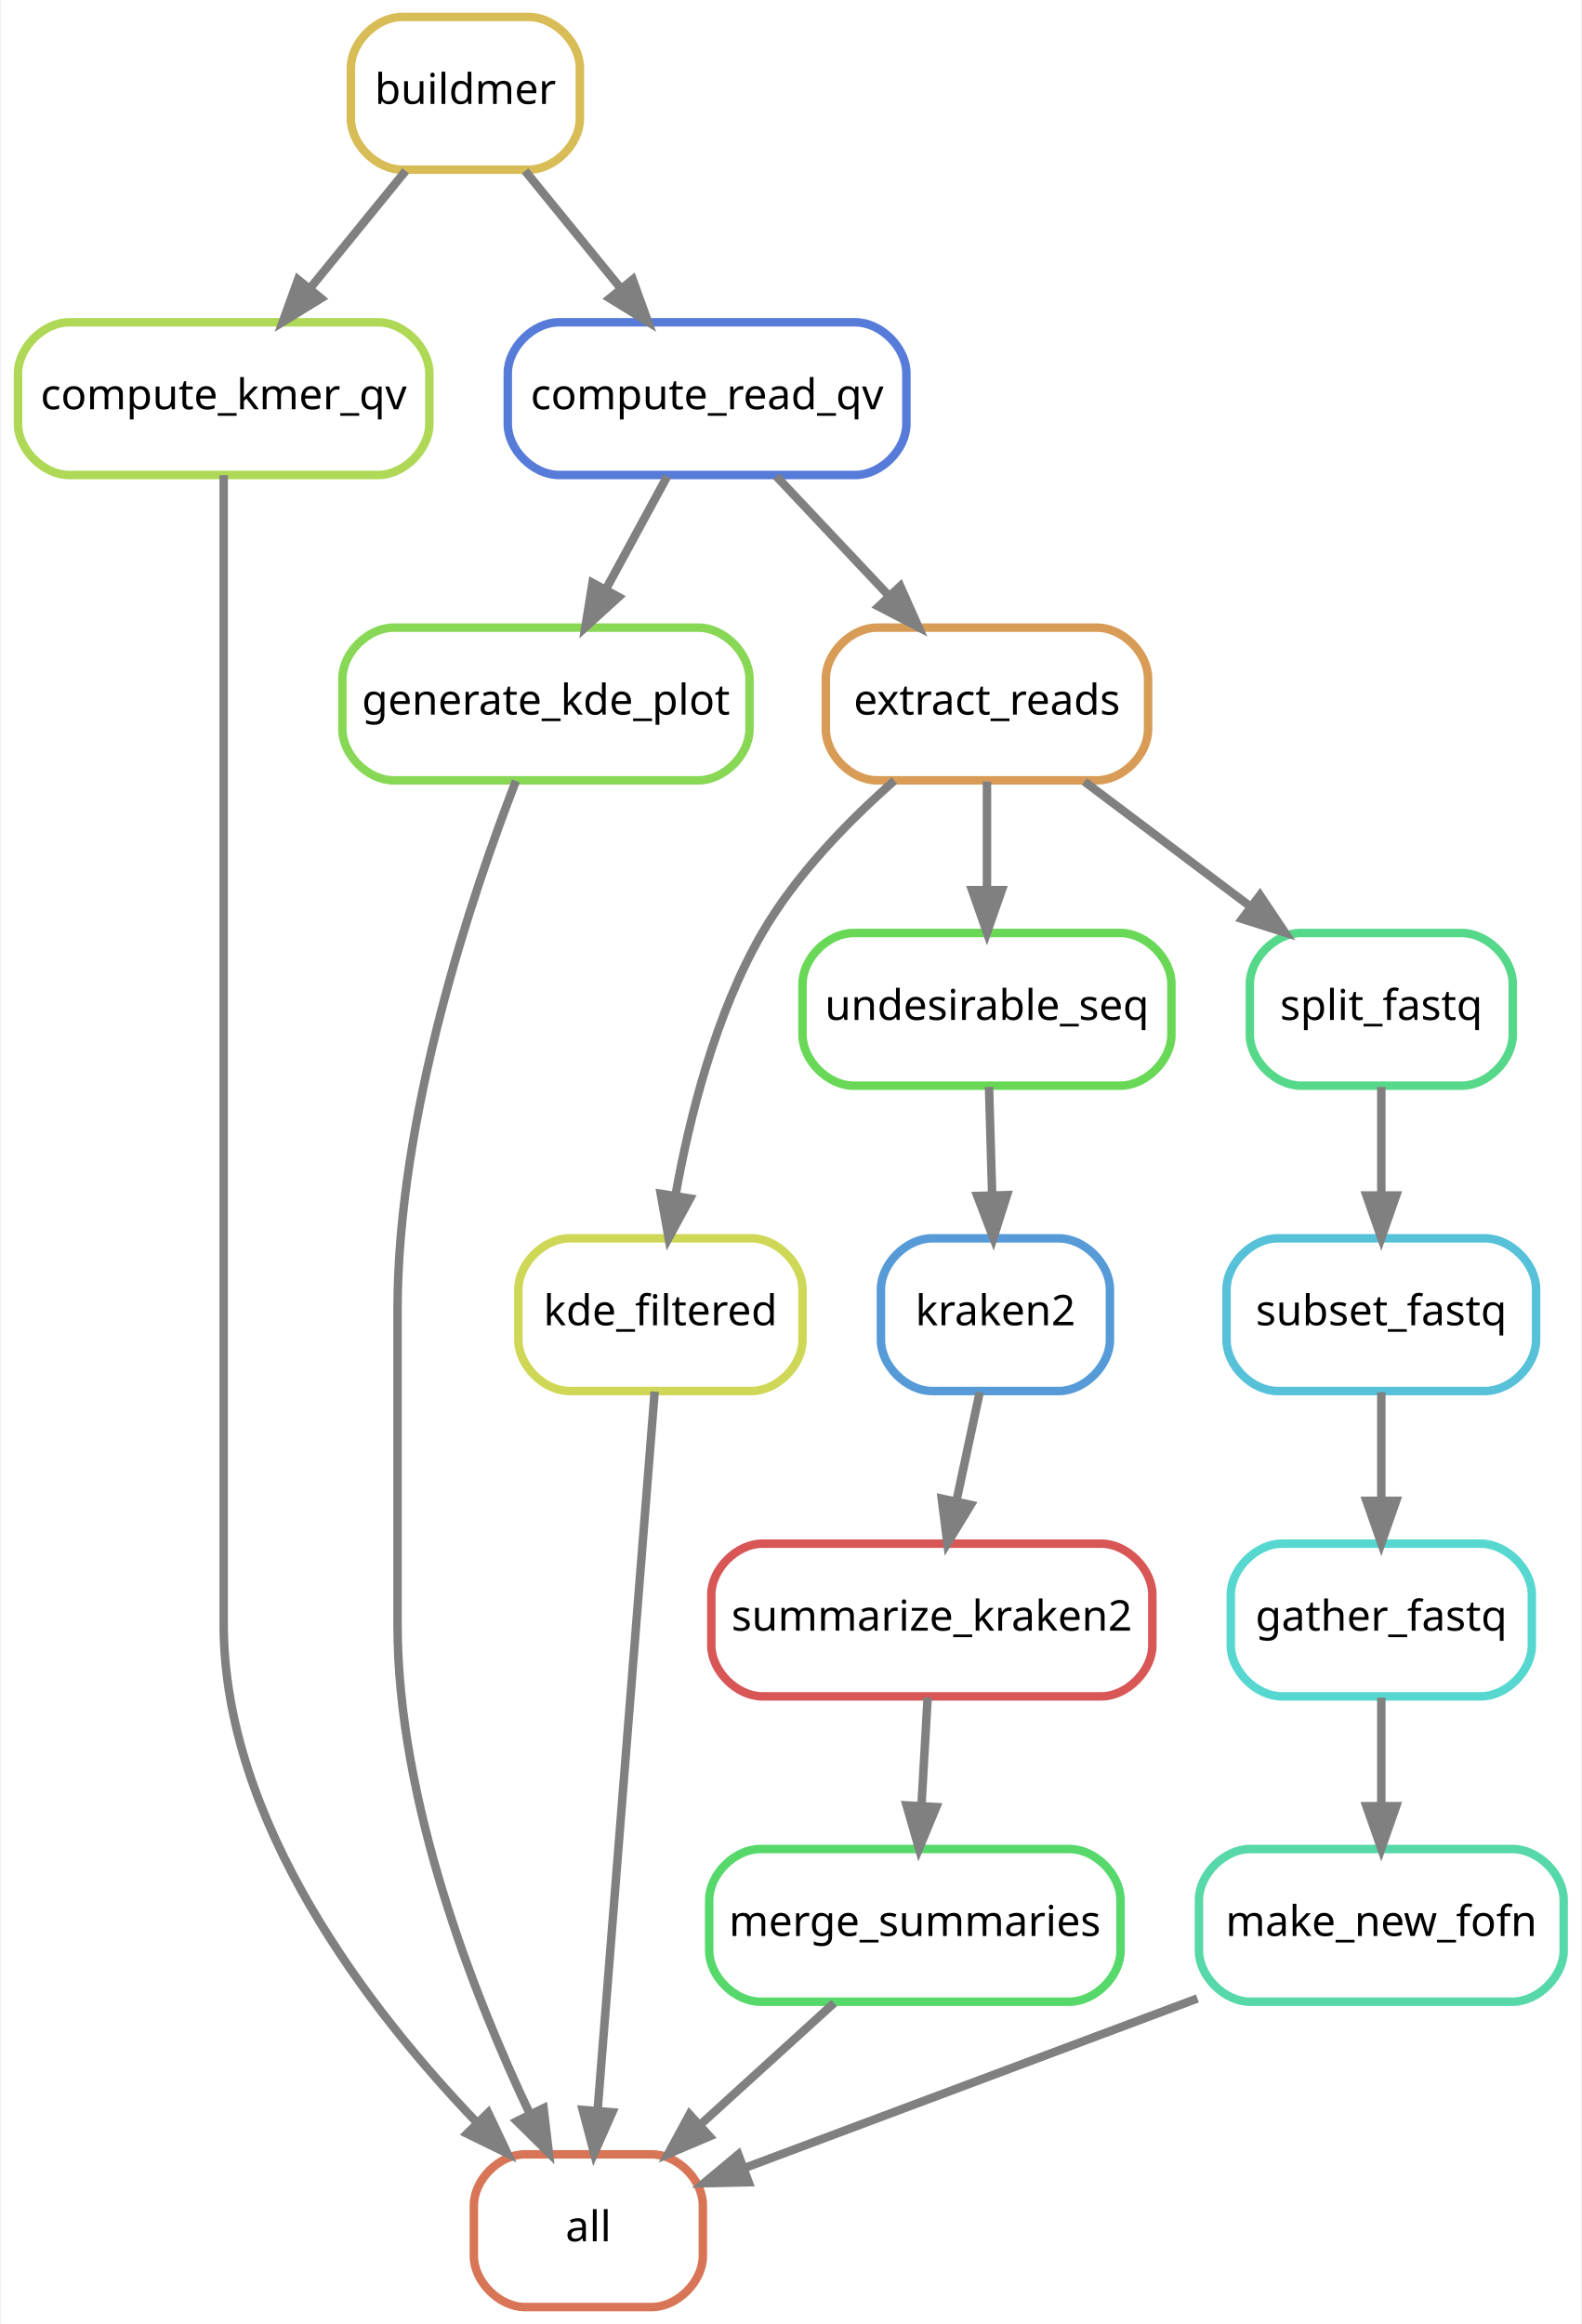
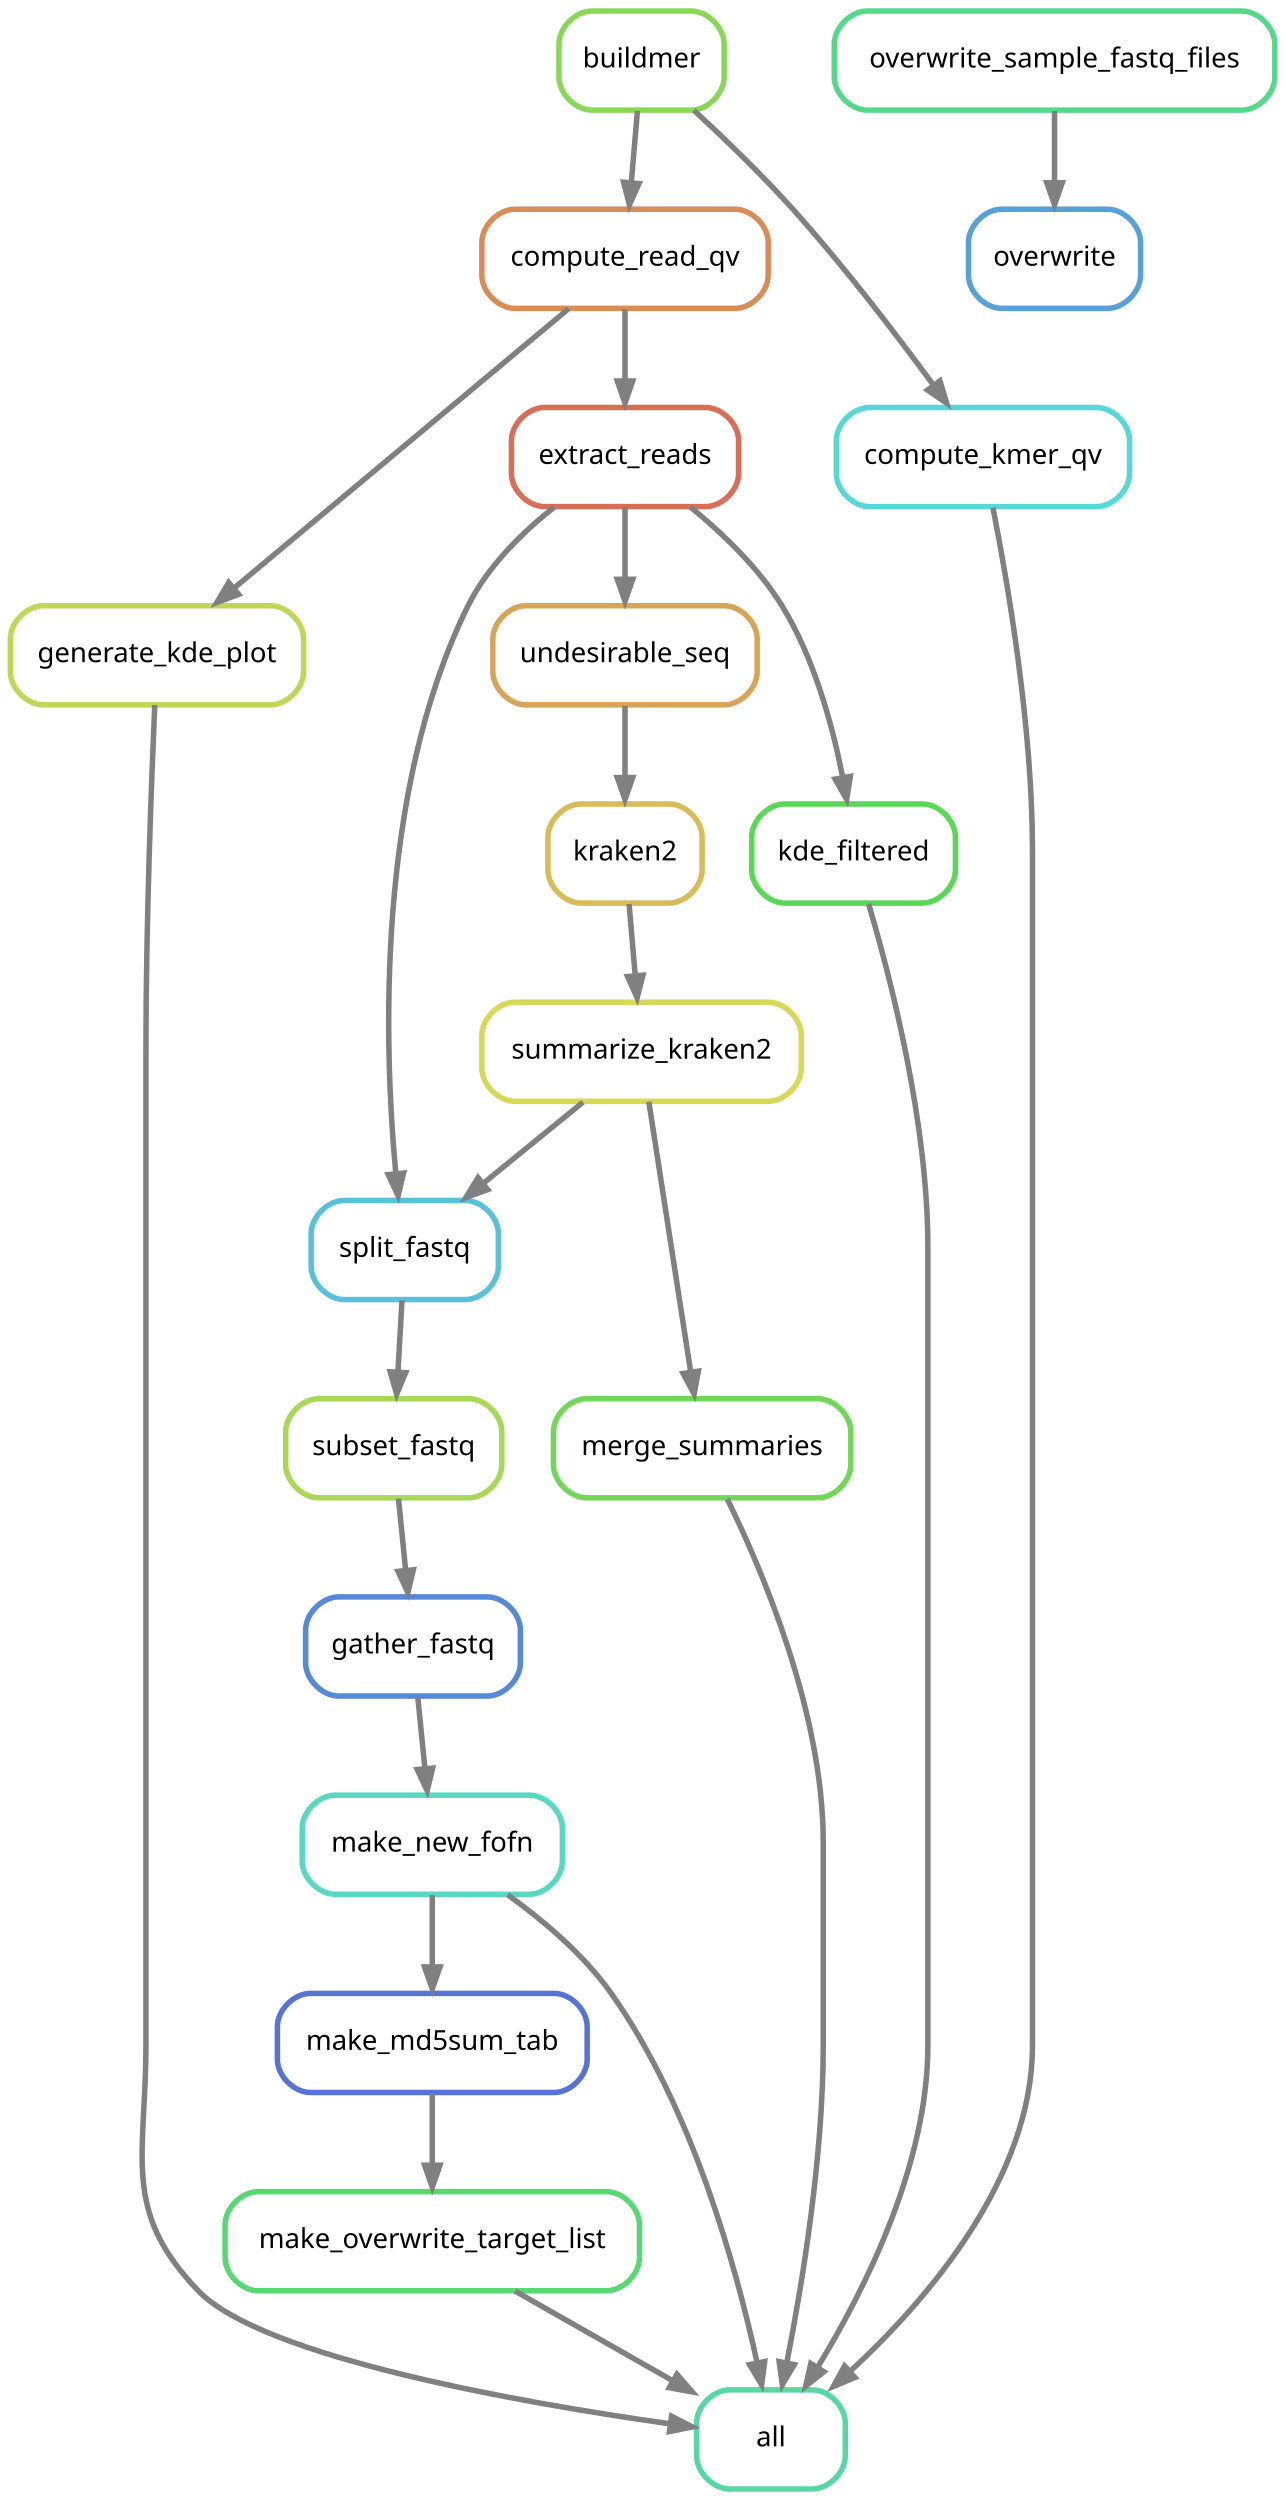
- <svg xmlns="http://www.w3.org/2000/svg" width="373pt" height="548pt" viewBox="0.00 0.00 372.50 548.00">
-   <g id="graph0" class="graph" transform="scale(1 1) rotate(0) translate(4 544)">
-     <polygon fill="white" stroke="transparent" points="-4,4 -4,-544 368.5,-544 368.5,4 -4,4" />
+ <svg xmlns="http://www.w3.org/2000/svg" width="467pt" height="908pt" viewBox="0.00 0.00 467.00 908.00">
+   <g id="graph0" class="graph" transform="scale(1 1) rotate(0) translate(4 904)">
+     <polygon fill="white" stroke="white" points="-4,5 -4,-904 464,-904 464,5 -4,5" />
    <g id="node1" class="node">
-       <path fill="none" stroke="#d87556" stroke-width="2" d="M149.5,-36C149.5,-36 119.5,-36 119.5,-36 113.5,-36 107.5,-30 107.5,-24 107.5,-24 107.5,-12 107.5,-12 107.5,-6 113.5,0 119.5,0 119.5,0 149.5,0 149.5,0 155.5,0 161.5,-6 161.5,-12 161.5,-12 161.5,-24 161.5,-24 161.5,-30 155.5,-36 149.5,-36" />
-       <text text-anchor="middle" x="134.5" y="-15.5" font-family="sans" font-size="10.00">all</text>
+       <path fill="none" stroke="#56d8a2" stroke-width="2" d="M291,-36C291,-36 261,-36 261,-36 255,-36 249,-30 249,-24 249,-24 249,-12 249,-12 249,-6 255,-0 261,-0 261,-0 291,-0 291,-0 297,-0 303,-6 303,-12 303,-12 303,-24 303,-24 303,-30 297,-36 291,-36" />
+       <text text-anchor="middle" x="276" y="-15.5" font-family="sans" font-size="10.00">all</text>
    </g>
    <g id="node2" class="node">
-       <path fill="none" stroke="#afd856" stroke-width="2" d="M85,-468C85,-468 12,-468 12,-468 6,-468 0,-462 0,-456 0,-456 0,-444 0,-444 0,-438 6,-432 12,-432 12,-432 85,-432 85,-432 91,-432 97,-438 97,-444 97,-444 97,-456 97,-456 97,-462 91,-468 85,-468" />
-       <text text-anchor="middle" x="48.5" y="-447.5" font-family="sans" font-size="10.00">compute_kmer_qv</text>
+       <path fill="none" stroke="#70d856" stroke-width="2" d="M293,-396C293,-396 209,-396 209,-396 203,-396 197,-390 197,-384 197,-384 197,-372 197,-372 197,-366 203,-360 209,-360 209,-360 293,-360 293,-360 299,-360 305,-366 305,-372 305,-372 305,-384 305,-384 305,-390 299,-396 293,-396" />
+       <text text-anchor="middle" x="251" y="-375.5" font-family="sans" font-size="10.00">merge_summaries</text>
+     </g>
+     <g id="edge6" class="edge">
+       <path fill="none" stroke="grey" stroke-width="2" d="M260.117,-359.606C273.005,-333.357 295,-281.715 295,-235 295,-235 295,-235 295,-161 295,-120.86 287.449,-74.897 281.868,-46.404" />
+       <polygon fill="grey" stroke="grey" points="285.255,-45.498 279.845,-36.388 278.394,-46.883 285.255,-45.498" />
+     </g>
+     <g id="node3" class="node">
+       <path fill="none" stroke="#d6d856" stroke-width="2" d="M275,-540C275,-540 183,-540 183,-540 177,-540 171,-534 171,-528 171,-528 171,-516 171,-516 171,-510 177,-504 183,-504 183,-504 275,-504 275,-504 281,-504 287,-510 287,-516 287,-516 287,-528 287,-528 287,-534 281,-540 275,-540" />
+       <text text-anchor="middle" x="229" y="-519.5" font-family="sans" font-size="10.00">summarize_kraken2</text>
+     </g>
+     <g id="edge7" class="edge">
+       <path fill="none" stroke="grey" stroke-width="2" d="M231.654,-503.871C235.403,-479.67 242.291,-435.211 246.756,-406.393" />
+       <polygon fill="grey" stroke="grey" points="250.264,-406.607 248.337,-396.189 243.347,-405.535 250.264,-406.607" />
+     </g>
+     <g id="node15" class="node">
+       <path fill="none" stroke="#56c1d8" stroke-width="2" d="M165,-468C165,-468 121,-468 121,-468 115,-468 109,-462 109,-456 109,-456 109,-444 109,-444 109,-438 115,-432 121,-432 121,-432 165,-432 165,-432 171,-432 177,-438 177,-444 177,-444 177,-456 177,-456 177,-462 171,-468 165,-468" />
+       <text text-anchor="middle" x="143" y="-447.5" font-family="sans" font-size="10.00">split_fastq</text>
+     </g>
+     <g id="edge19" class="edge">
+       <path fill="none" stroke="grey" stroke-width="2" d="M207.742,-503.697C196.911,-494.881 183.582,-484.032 171.84,-474.474" />
+       <polygon fill="grey" stroke="grey" points="173.979,-471.703 164.014,-468.104 169.56,-477.132 173.979,-471.703" />
+     </g>
+     <g id="node4" class="node">
+       <path fill="none" stroke="#d8bc56" stroke-width="2" d="M239,-612C239,-612 207,-612 207,-612 201,-612 195,-606 195,-600 195,-600 195,-588 195,-588 195,-582 201,-576 207,-576 207,-576 239,-576 239,-576 245,-576 251,-582 251,-588 251,-588 251,-600 251,-600 251,-606 245,-612 239,-612" />
+       <text text-anchor="middle" x="223" y="-591.5" font-family="sans" font-size="10.00">kraken2</text>
+     </g>
+     <g id="edge8" class="edge">
+       <path fill="none" stroke="grey" stroke-width="2" d="M224.483,-575.697C225.144,-567.983 225.939,-558.712 226.676,-550.112" />
+       <polygon fill="grey" stroke="grey" points="230.167,-550.367 227.534,-540.104 223.193,-549.769 230.167,-550.367" />
+     </g>
+     <g id="node5" class="node">
+       <path fill="none" stroke="#d8a456" stroke-width="2" d="M259,-684C259,-684 187,-684 187,-684 181,-684 175,-678 175,-672 175,-672 175,-660 175,-660 175,-654 181,-648 187,-648 187,-648 259,-648 259,-648 265,-648 271,-654 271,-660 271,-660 271,-672 271,-672 271,-678 265,-684 259,-684" />
+       <text text-anchor="middle" x="223" y="-663.5" font-family="sans" font-size="10.00">undesirable_seq</text>
+     </g>
+     <g id="edge9" class="edge">
+       <path fill="none" stroke="grey" stroke-width="2" d="M223,-647.697C223,-639.983 223,-630.712 223,-622.112" />
+       <polygon fill="grey" stroke="grey" points="226.5,-622.104 223,-612.104 219.5,-622.104 226.5,-622.104" />
+     </g>
+     <g id="node6" class="node">
+       <path fill="none" stroke="#d86e56" stroke-width="2" d="M252.25,-756C252.25,-756 193.75,-756 193.75,-756 187.75,-756 181.75,-750 181.75,-744 181.75,-744 181.75,-732 181.75,-732 181.75,-726 187.75,-720 193.75,-720 193.75,-720 252.25,-720 252.25,-720 258.25,-720 264.25,-726 264.25,-732 264.25,-732 264.25,-744 264.25,-744 264.25,-750 258.25,-756 252.25,-756" />
+       <text text-anchor="middle" x="223" y="-735.5" font-family="sans" font-size="10.00">extract_reads</text>
+     </g>
+     <g id="edge10" class="edge">
+       <path fill="none" stroke="grey" stroke-width="2" d="M223,-719.697C223,-711.983 223,-702.712 223,-694.112" />
+       <polygon fill="grey" stroke="grey" points="226.5,-694.104 223,-684.104 219.5,-694.104 226.5,-694.104" />
+     </g>
+     <g id="node11" class="node">
+       <path fill="none" stroke="#59d856" stroke-width="2" d="M331,-612C331,-612 281,-612 281,-612 275,-612 269,-606 269,-600 269,-600 269,-588 269,-588 269,-582 275,-576 281,-576 281,-576 331,-576 331,-576 337,-576 343,-582 343,-588 343,-588 343,-600 343,-600 343,-606 337,-612 331,-612" />
+       <text text-anchor="middle" x="306" y="-591.5" font-family="sans" font-size="10.00">kde_filtered</text>
+     </g>
+     <g id="edge15" class="edge">
+       <path fill="none" stroke="grey" stroke-width="2" d="M246.671,-719.936C258.209,-710.515 271.412,-697.914 280,-684 291.662,-665.106 298.305,-640.736 301.952,-622.275" />
+       <polygon fill="grey" stroke="grey" points="305.443,-622.636 303.768,-612.175 298.553,-621.397 305.443,-622.636" />
+     </g>
+     <g id="edge20" class="edge">
+       <path fill="none" stroke="grey" stroke-width="2" d="M197.339,-719.856C185.743,-710.664 173.08,-698.287 166,-684 132.403,-616.201 135.505,-523.803 139.699,-478.43" />
+       <polygon fill="grey" stroke="grey" points="143.209,-478.508 140.739,-468.206 136.245,-477.8 143.209,-478.508" />
+     </g>
+     <g id="node7" class="node">
+       <path fill="none" stroke="#d88d56" stroke-width="2" d="M263,-828C263,-828 183,-828 183,-828 177,-828 171,-822 171,-816 171,-816 171,-804 171,-804 171,-798 177,-792 183,-792 183,-792 263,-792 263,-792 269,-792 275,-798 275,-804 275,-804 275,-816 275,-816 275,-822 269,-828 263,-828" />
+       <text text-anchor="middle" x="223" y="-807.5" font-family="sans" font-size="10.00">compute_read_qv</text>
+     </g>
+     <g id="edge11" class="edge">
+       <path fill="none" stroke="grey" stroke-width="2" d="M223,-791.697C223,-783.983 223,-774.712 223,-766.112" />
+       <polygon fill="grey" stroke="grey" points="226.5,-766.104 223,-756.104 219.5,-766.104 226.5,-766.104" />
+     </g>
+     <g id="node10" class="node">
+       <path fill="none" stroke="#bed856" stroke-width="2" d="M94.25,-684C94.25,-684 11.75,-684 11.75,-684 5.75,-684 -0.25,-678 -0.25,-672 -0.25,-672 -0.25,-660 -0.25,-660 -0.25,-654 5.75,-648 11.75,-648 11.75,-648 94.25,-648 94.25,-648 100.25,-648 106.25,-654 106.25,-660 106.25,-660 106.25,-672 106.25,-672 106.25,-678 100.25,-684 94.25,-684" />
+       <text text-anchor="middle" x="53" y="-663.5" font-family="sans" font-size="10.00">generate_kde_plot</text>
+     </g>
+     <g id="edge14" class="edge">
+       <path fill="none" stroke="grey" stroke-width="2" d="M202.494,-791.871C172.244,-766.604 115.558,-719.254 81.348,-690.679" />
+       <polygon fill="grey" stroke="grey" points="83.497,-687.914 73.579,-684.189 79.01,-693.286 83.497,-687.914" />
+     </g>
+     <g id="node8" class="node">
+       <path fill="none" stroke="#88d856" stroke-width="2" d="M247,-900C247,-900 211,-900 211,-900 205,-900 199,-894 199,-888 199,-888 199,-876 199,-876 199,-870 205,-864 211,-864 211,-864 247,-864 247,-864 253,-864 259,-870 259,-876 259,-876 259,-888 259,-888 259,-894 253,-900 247,-900" />
+       <text text-anchor="middle" x="229" y="-879.5" font-family="sans" font-size="10.00">buildmer</text>
+     </g>
+     <g id="edge12" class="edge">
+       <path fill="none" stroke="grey" stroke-width="2" d="M227.517,-863.697C226.856,-855.983 226.061,-846.712 225.324,-838.112" />
+       <polygon fill="grey" stroke="grey" points="228.807,-837.769 224.466,-828.104 221.833,-838.367 228.807,-837.769" />
+     </g>
+     <g id="node9" class="node">
+       <path fill="none" stroke="#56d8d8" stroke-width="2" d="M394.25,-756C394.25,-756 311.75,-756 311.75,-756 305.75,-756 299.75,-750 299.75,-744 299.75,-744 299.75,-732 299.75,-732 299.75,-726 305.75,-720 311.75,-720 311.75,-720 394.25,-720 394.25,-720 400.25,-720 406.25,-726 406.25,-732 406.25,-732 406.25,-744 406.25,-744 406.25,-750 400.25,-756 394.25,-756" />
+       <text text-anchor="middle" x="353" y="-735.5" font-family="sans" font-size="10.00">compute_kmer_qv</text>
+     </g>
+     <g id="edge13" class="edge">
+       <path fill="none" stroke="grey" stroke-width="2" d="M247.995,-863.972C258.909,-853.879 272.659,-840.629 284,-828 302.298,-807.623 321.231,-782.899 334.625,-764.686" />
+       <polygon fill="grey" stroke="grey" points="337.664,-766.457 340.728,-756.315 332.008,-762.333 337.664,-766.457" />
+     </g>
+     <g id="edge5" class="edge">
+       <path fill="none" stroke="grey" stroke-width="2" d="M356.643,-719.601C361.902,-692.918 371,-640.227 371,-595 371,-595 371,-595 371,-161 371,-113.012 333.056,-68.963 305.129,-43.042" />
+       <polygon fill="grey" stroke="grey" points="307.33,-40.314 297.557,-36.223 302.646,-45.516 307.33,-40.314" />
+     </g>
+     <g id="edge4" class="edge">
+       <path fill="none" stroke="grey" stroke-width="2" d="M52.21,-647.955C51.044,-621.302 49,-568.132 49,-523 49,-523 49,-523 49,-161 49,-120.553 39.965,-101.155 68,-72 91.367,-47.699 185.609,-31.273 238.866,-23.73" />
+       <polygon fill="grey" stroke="grey" points="239.51,-27.174 248.938,-22.34 238.553,-20.24 239.51,-27.174" />
+     </g>
+     <g id="edge1" class="edge">
+       <path fill="none" stroke="grey" stroke-width="2" d="M311.464,-575.713C319.353,-549.175 333,-496.672 333,-451 333,-451 333,-451 333,-161 333,-117.801 310,-72.186 293.22,-44.655" />
+       <polygon fill="grey" stroke="grey" points="296.093,-42.648 287.81,-36.042 290.165,-46.372 296.093,-42.648" />
+     </g>
+     <g id="node12" class="node">
+       <path fill="none" stroke="#56d8c1" stroke-width="2" d="M188.25,-252C188.25,-252 117.75,-252 117.75,-252 111.75,-252 105.75,-246 105.75,-240 105.75,-240 105.75,-228 105.75,-228 105.75,-222 111.75,-216 117.75,-216 117.75,-216 188.25,-216 188.25,-216 194.25,-216 200.25,-222 200.25,-228 200.25,-228 200.25,-240 200.25,-240 200.25,-246 194.25,-252 188.25,-252" />
+       <text text-anchor="middle" x="153" y="-231.5" font-family="sans" font-size="10.00">make_new_fofn</text>
    </g>
    <g id="edge3" class="edge">
-       <path fill="none" stroke="grey" stroke-width="2" d="M48.5,-431.95C48.5,-405.29 48.5,-352.11 48.5,-307 48.5,-307 48.5,-307 48.5,-161 48.5,-114.31 82.94,-69.84 108.23,-43.49" />
-       <polygon fill="grey" stroke="grey" stroke-width="2" points="110.87,-45.8 115.41,-36.23 105.89,-40.88 110.87,-45.8" />
+       <path fill="none" stroke="grey" stroke-width="2" d="M180.318,-215.858C193.236,-206.586 207.985,-194.14 218,-180 247.44,-138.434 263.461,-80.332 270.833,-46.486" />
+       <polygon fill="grey" stroke="grey" points="274.321,-46.903 272.928,-36.401 267.467,-45.479 274.321,-46.903" />
    </g>
-     <g id="node3" class="node">
-       <path fill="none" stroke="#d8bc56" stroke-width="2" d="M120.5,-540C120.5,-540 90.5,-540 90.5,-540 84.5,-540 78.5,-534 78.5,-528 78.5,-528 78.5,-516 78.5,-516 78.5,-510 84.5,-504 90.5,-504 90.5,-504 120.5,-504 120.5,-504 126.5,-504 132.5,-510 132.5,-516 132.5,-516 132.5,-528 132.5,-528 132.5,-534 126.5,-540 120.5,-540" />
-       <text text-anchor="middle" x="105.5" y="-519.5" font-family="sans" font-size="10.00">buildmer</text>
+     <g id="node17" class="node">
+       <path fill="none" stroke="#5673d8" stroke-width="2" d="M197.25,-180C197.25,-180 108.75,-180 108.75,-180 102.75,-180 96.75,-174 96.75,-168 96.75,-168 96.75,-156 96.75,-156 96.75,-150 102.75,-144 108.75,-144 108.75,-144 197.25,-144 197.25,-144 203.25,-144 209.25,-150 209.25,-156 209.25,-156 209.25,-168 209.25,-168 209.25,-174 203.25,-180 197.25,-180" />
+       <text text-anchor="middle" x="153" y="-159.5" font-family="sans" font-size="10.00">make_md5sum_tab</text>
    </g>
-     <g id="edge6" class="edge">
-       <path fill="none" stroke="grey" stroke-width="2" d="M91.41,-503.7C84.58,-495.3 76.24,-485.07 68.74,-475.86" />
-       <polygon fill="grey" stroke="grey" stroke-width="2" points="71.46,-473.65 62.43,-468.1 66.03,-478.07 71.46,-473.65" />
+     <g id="edge22" class="edge">
+       <path fill="none" stroke="grey" stroke-width="2" d="M153,-215.697C153,-207.983 153,-198.712 153,-190.112" />
+       <polygon fill="grey" stroke="grey" points="156.5,-190.104 153,-180.104 149.5,-190.104 156.5,-190.104" />
    </g>
-     <g id="node5" class="node">
-       <path fill="none" stroke="#567bd8" stroke-width="2" d="M197.5,-468C197.5,-468 127.5,-468 127.5,-468 121.5,-468 115.5,-462 115.5,-456 115.5,-456 115.5,-444 115.5,-444 115.5,-438 121.5,-432 127.5,-432 127.5,-432 197.5,-432 197.5,-432 203.5,-432 209.5,-438 209.5,-444 209.5,-444 209.5,-456 209.5,-456 209.5,-462 203.5,-468 197.5,-468" />
-       <text text-anchor="middle" x="162.5" y="-447.5" font-family="sans" font-size="10.00">compute_read_qv</text>
+     <g id="node13" class="node">
+       <path fill="none" stroke="#568ad8" stroke-width="2" d="M173,-324C173,-324 119,-324 119,-324 113,-324 107,-318 107,-312 107,-312 107,-300 107,-300 107,-294 113,-288 119,-288 119,-288 173,-288 173,-288 179,-288 185,-294 185,-300 185,-300 185,-312 185,-312 185,-318 179,-324 173,-324" />
+       <text text-anchor="middle" x="146" y="-303.5" font-family="sans" font-size="10.00">gather_fastq</text>
    </g>
-     <g id="edge8" class="edge">
-       <path fill="none" stroke="grey" stroke-width="2" d="M119.59,-503.7C126.42,-495.3 134.76,-485.07 142.26,-475.86" />
-       <polygon fill="grey" stroke="grey" stroke-width="2" points="144.97,-478.07 148.57,-468.1 139.54,-473.65 144.97,-478.07" />
+     <g id="edge16" class="edge">
+       <path fill="none" stroke="grey" stroke-width="2" d="M147.73,-287.697C148.502,-279.983 149.429,-270.712 150.289,-262.112" />
+       <polygon fill="grey" stroke="grey" points="153.777,-262.403 151.29,-252.104 146.812,-261.706 153.777,-262.403" />
    </g>
-     <g id="node4" class="node">
-       <path fill="none" stroke="#88d856" stroke-width="2" d="M160.5,-396C160.5,-396 88.5,-396 88.5,-396 82.5,-396 76.5,-390 76.5,-384 76.5,-384 76.5,-372 76.5,-372 76.5,-366 82.5,-360 88.5,-360 88.5,-360 160.5,-360 160.5,-360 166.5,-360 172.5,-366 172.5,-372 172.5,-372 172.5,-384 172.5,-384 172.5,-390 166.5,-396 160.5,-396" />
-       <text text-anchor="middle" x="124.5" y="-375.5" font-family="sans" font-size="10.00">generate_kde_plot</text>
+     <g id="node14" class="node">
+       <path fill="none" stroke="#a7d856" stroke-width="2" d="M166.25,-396C166.25,-396 111.75,-396 111.75,-396 105.75,-396 99.75,-390 99.75,-384 99.75,-384 99.75,-372 99.75,-372 99.75,-366 105.75,-360 111.75,-360 111.75,-360 166.25,-360 166.25,-360 172.25,-360 178.25,-366 178.25,-372 178.25,-372 178.25,-384 178.25,-384 178.25,-390 172.25,-396 166.25,-396" />
+       <text text-anchor="middle" x="139" y="-375.5" font-family="sans" font-size="10.00">subset_fastq</text>
+     </g>
+     <g id="edge17" class="edge">
+       <path fill="none" stroke="grey" stroke-width="2" d="M140.73,-359.697C141.502,-351.983 142.429,-342.712 143.289,-334.112" />
+       <polygon fill="grey" stroke="grey" points="146.777,-334.403 144.29,-324.104 139.812,-333.706 146.777,-334.403" />
+     </g>
+     <g id="edge18" class="edge">
+       <path fill="none" stroke="grey" stroke-width="2" d="M142.011,-431.697C141.57,-423.983 141.041,-414.712 140.549,-406.112" />
+       <polygon fill="grey" stroke="grey" points="144.042,-405.888 139.977,-396.104 137.054,-406.288 144.042,-405.888" />
+     </g>
+     <g id="node16" class="node">
+       <path fill="none" stroke="#56d873" stroke-width="2" d="M216.25,-108C216.25,-108 89.75,-108 89.75,-108 83.75,-108 77.75,-102 77.75,-96 77.75,-96 77.75,-84 77.75,-84 77.75,-78 83.75,-72 89.75,-72 89.75,-72 216.25,-72 216.25,-72 222.25,-72 228.25,-78 228.25,-84 228.25,-84 228.25,-96 228.25,-96 228.25,-102 222.25,-108 216.25,-108" />
+       <text text-anchor="middle" x="153" y="-87.5" font-family="sans" font-size="10.00">make_overwrite_target_list</text>
    </g>
    <g id="edge2" class="edge">
-       <path fill="none" stroke="grey" stroke-width="2" d="M117.42,-359.85C107.19,-333.49 89.5,-281.21 89.5,-235 89.5,-235 89.5,-235 89.5,-161 89.5,-119.13 107.5,-73.42 120.73,-45.48" />
-       <polygon fill="grey" stroke="grey" stroke-width="2" points="123.94,-46.89 125.18,-36.37 117.65,-43.82 123.94,-46.89" />
+       <path fill="none" stroke="grey" stroke-width="2" d="M183.089,-71.876C200.168,-62.156 221.665,-49.922 239.679,-39.671" />
+       <polygon fill="grey" stroke="grey" points="241.779,-42.502 248.739,-34.514 238.317,-36.419 241.779,-42.502" />
    </g>
-     <g id="edge7" class="edge">
-       <path fill="none" stroke="grey" stroke-width="2" d="M153.11,-431.7C148.74,-423.64 143.44,-413.89 138.6,-404.98" />
-       <polygon fill="grey" stroke="grey" stroke-width="2" points="141.63,-403.22 133.79,-396.1 135.48,-406.56 141.63,-403.22" />
+     <g id="edge21" class="edge">
+       <path fill="none" stroke="grey" stroke-width="2" d="M153,-143.697C153,-135.983 153,-126.712 153,-118.112" />
+       <polygon fill="grey" stroke="grey" points="156.5,-118.104 153,-108.104 149.5,-118.104 156.5,-118.104" />
    </g>
-     <g id="node7" class="node">
-       <path fill="none" stroke="#d89c56" stroke-width="2" d="M254.5,-396C254.5,-396 202.5,-396 202.5,-396 196.5,-396 190.5,-390 190.5,-384 190.5,-384 190.5,-372 190.5,-372 190.5,-366 196.5,-360 202.5,-360 202.5,-360 254.5,-360 254.5,-360 260.5,-360 266.5,-366 266.5,-372 266.5,-372 266.5,-384 266.5,-384 266.5,-390 260.5,-396 254.5,-396" />
-       <text text-anchor="middle" x="228.5" y="-375.5" font-family="sans" font-size="10.00">extract_reads</text>
+     <g id="node18" class="node">
+       <path fill="none" stroke="#56a2d8" stroke-width="2" d="M398.25,-828C398.25,-828 359.75,-828 359.75,-828 353.75,-828 347.75,-822 347.75,-816 347.75,-816 347.75,-804 347.75,-804 347.75,-798 353.75,-792 359.75,-792 359.75,-792 398.25,-792 398.25,-792 404.25,-792 410.25,-798 410.25,-804 410.25,-804 410.25,-816 410.25,-816 410.25,-822 404.25,-828 398.25,-828" />
+       <text text-anchor="middle" x="379" y="-807.5" font-family="sans" font-size="10.00">overwrite</text>
    </g>
-     <g id="edge10" class="edge">
-       <path fill="none" stroke="grey" stroke-width="2" d="M178.81,-431.7C186.81,-423.22 196.57,-412.86 205.32,-403.58" />
-       <polygon fill="grey" stroke="grey" stroke-width="2" points="208.06,-405.78 212.37,-396.1 202.97,-400.98 208.06,-405.78" />
+     <g id="node19" class="node">
+       <path fill="none" stroke="#56d88a" stroke-width="2" d="M447,-900C447,-900 311,-900 311,-900 305,-900 299,-894 299,-888 299,-888 299,-876 299,-876 299,-870 305,-864 311,-864 311,-864 447,-864 447,-864 453,-864 459,-870 459,-876 459,-876 459,-888 459,-888 459,-894 453,-900 447,-900" />
+       <text text-anchor="middle" x="379" y="-879.5" font-family="sans" font-size="10.00">overwrite_sample_fastq_files</text>
    </g>
-     <g id="node6" class="node">
-       <path fill="none" stroke="#ced856" stroke-width="2" d="M173,-252C173,-252 130,-252 130,-252 124,-252 118,-246 118,-240 118,-240 118,-228 118,-228 118,-222 124,-216 130,-216 130,-216 173,-216 173,-216 179,-216 185,-222 185,-228 185,-228 185,-240 185,-240 185,-246 179,-252 173,-252" />
-       <text text-anchor="middle" x="151.5" y="-231.5" font-family="sans" font-size="10.00">kde_filtered</text>
-     </g>
-     <g id="edge1" class="edge">
-       <path fill="none" stroke="grey" stroke-width="2" d="M150.14,-215.85C147.2,-178.83 140.23,-91.18 136.68,-46.39" />
-       <polygon fill="grey" stroke="grey" stroke-width="2" points="140.15,-45.92 135.87,-36.23 133.17,-46.48 140.15,-45.92" />
-     </g>
-     <g id="edge9" class="edge">
-       <path fill="none" stroke="grey" stroke-width="2" d="M206.67,-359.93C195.86,-350.42 183.45,-337.74 175.5,-324 164.45,-304.89 158.34,-280.54 155.05,-262.14" />
-       <polygon fill="grey" stroke="grey" stroke-width="2" points="158.48,-261.39 153.43,-252.08 151.57,-262.51 158.48,-261.39" />
-     </g>
-     <g id="node11" class="node">
-       <path fill="none" stroke="#68d856" stroke-width="2" d="M260,-324C260,-324 197,-324 197,-324 191,-324 185,-318 185,-312 185,-312 185,-300 185,-300 185,-294 191,-288 197,-288 197,-288 260,-288 260,-288 266,-288 272,-294 272,-300 272,-300 272,-312 272,-312 272,-318 266,-324 260,-324" />
-       <text text-anchor="middle" x="228.5" y="-303.5" font-family="sans" font-size="10.00">undesirable_seq</text>
-     </g>
-     <g id="edge14" class="edge">
-       <path fill="none" stroke="grey" stroke-width="2" d="M228.5,-359.7C228.5,-351.98 228.5,-342.71 228.5,-334.11" />
-       <polygon fill="grey" stroke="grey" stroke-width="2" points="232,-334.1 228.5,-324.1 225,-334.1 232,-334.1" />
-     </g>
-     <g id="node15" class="node">
-       <path fill="none" stroke="#56d88a" stroke-width="2" d="M340.5,-324C340.5,-324 302.5,-324 302.5,-324 296.5,-324 290.5,-318 290.5,-312 290.5,-312 290.5,-300 290.5,-300 290.5,-294 296.5,-288 302.5,-288 302.5,-288 340.5,-288 340.5,-288 346.5,-288 352.5,-294 352.5,-300 352.5,-300 352.5,-312 352.5,-312 352.5,-318 346.5,-324 340.5,-324" />
-       <text text-anchor="middle" x="321.5" y="-303.5" font-family="sans" font-size="10.00">split_fastq</text>
-     </g>
-     <g id="edge18" class="edge">
-       <path fill="none" stroke="grey" stroke-width="2" d="M251.49,-359.7C263.31,-350.8 277.89,-339.82 290.68,-330.2" />
-       <polygon fill="grey" stroke="grey" stroke-width="2" points="292.89,-332.91 298.78,-324.1 288.68,-327.32 292.89,-332.91" />
-     </g>
-     <g id="node8" class="node">
-       <path fill="none" stroke="#56d86b" stroke-width="2" d="M248,-108C248,-108 175,-108 175,-108 169,-108 163,-102 163,-96 163,-96 163,-84 163,-84 163,-78 169,-72 175,-72 175,-72 248,-72 248,-72 254,-72 260,-78 260,-84 260,-84 260,-96 260,-96 260,-102 254,-108 248,-108" />
-       <text text-anchor="middle" x="211.5" y="-87.5" font-family="sans" font-size="10.00">merge_summaries</text>
-     </g>
-     <g id="edge4" class="edge">
-       <path fill="none" stroke="grey" stroke-width="2" d="M192.47,-71.7C182.96,-63.05 171.29,-52.45 160.93,-43.03" />
-       <polygon fill="grey" stroke="grey" stroke-width="2" points="163.07,-40.24 153.31,-36.1 158.36,-45.42 163.07,-40.24" />
-     </g>
-     <g id="node9" class="node">
-       <path fill="none" stroke="#d85656" stroke-width="2" d="M255.5,-180C255.5,-180 175.5,-180 175.5,-180 169.5,-180 163.5,-174 163.5,-168 163.5,-168 163.5,-156 163.5,-156 163.5,-150 169.5,-144 175.5,-144 175.5,-144 255.5,-144 255.5,-144 261.5,-144 267.5,-150 267.5,-156 267.5,-156 267.5,-168 267.5,-168 267.5,-174 261.5,-180 255.5,-180" />
-       <text text-anchor="middle" x="215.5" y="-159.5" font-family="sans" font-size="10.00">summarize_kraken2</text>
-     </g>
-     <g id="edge11" class="edge">
-       <path fill="none" stroke="grey" stroke-width="2" d="M214.51,-143.7C214.07,-135.98 213.54,-126.71 213.05,-118.11" />
-       <polygon fill="grey" stroke="grey" stroke-width="2" points="216.54,-117.89 212.48,-108.1 209.55,-118.29 216.54,-117.89" />
-     </g>
-     <g id="node10" class="node">
-       <path fill="none" stroke="#569ad8" stroke-width="2" d="M245.5,-252C245.5,-252 215.5,-252 215.5,-252 209.5,-252 203.5,-246 203.5,-240 203.5,-240 203.5,-228 203.5,-228 203.5,-222 209.5,-216 215.5,-216 215.5,-216 245.5,-216 245.5,-216 251.5,-216 257.5,-222 257.5,-228 257.5,-228 257.5,-240 257.5,-240 257.5,-246 251.5,-252 245.5,-252" />
-       <text text-anchor="middle" x="230.5" y="-231.5" font-family="sans" font-size="10.00">kraken2</text>
-     </g>
-     <g id="edge12" class="edge">
-       <path fill="none" stroke="grey" stroke-width="2" d="M226.79,-215.7C225.14,-207.98 223.15,-198.71 221.31,-190.11" />
-       <polygon fill="grey" stroke="grey" stroke-width="2" points="224.68,-189.15 219.17,-180.1 217.84,-190.62 224.68,-189.15" />
-     </g>
-     <g id="edge13" class="edge">
-       <path fill="none" stroke="grey" stroke-width="2" d="M228.99,-287.7C229.21,-279.98 229.48,-270.71 229.73,-262.11" />
-       <polygon fill="grey" stroke="grey" stroke-width="2" points="233.22,-262.2 230.01,-252.1 226.23,-262 233.22,-262.2" />
-     </g>
-     <g id="node12" class="node">
-       <path fill="none" stroke="#56d8a9" stroke-width="2" d="M352.5,-108C352.5,-108 290.5,-108 290.5,-108 284.5,-108 278.5,-102 278.5,-96 278.5,-96 278.5,-84 278.5,-84 278.5,-78 284.5,-72 290.5,-72 290.5,-72 352.5,-72 352.5,-72 358.5,-72 364.5,-78 364.5,-84 364.5,-84 364.5,-96 364.5,-96 364.5,-102 358.5,-108 352.5,-108" />
-       <text text-anchor="middle" x="321.5" y="-87.5" font-family="sans" font-size="10.00">make_new_fofn</text>
-     </g>
-     <g id="edge5" class="edge">
-       <path fill="none" stroke="grey" stroke-width="2" d="M278.13,-72.76C245.71,-60.63 201.87,-44.22 171.19,-32.73" />
-       <polygon fill="grey" stroke="grey" stroke-width="2" points="172.31,-29.42 161.72,-29.19 169.85,-35.97 172.31,-29.42" />
-     </g>
-     <g id="node13" class="node">
-       <path fill="none" stroke="#56d8d0" stroke-width="2" d="M345,-180C345,-180 298,-180 298,-180 292,-180 286,-174 286,-168 286,-168 286,-156 286,-156 286,-150 292,-144 298,-144 298,-144 345,-144 345,-144 351,-144 357,-150 357,-156 357,-156 357,-168 357,-168 357,-174 351,-180 345,-180" />
-       <text text-anchor="middle" x="321.5" y="-159.5" font-family="sans" font-size="10.00">gather_fastq</text>
-     </g>
-     <g id="edge15" class="edge">
-       <path fill="none" stroke="grey" stroke-width="2" d="M321.5,-143.7C321.5,-135.98 321.5,-126.71 321.5,-118.11" />
-       <polygon fill="grey" stroke="grey" stroke-width="2" points="325,-118.1 321.5,-108.1 318,-118.1 325,-118.1" />
-     </g>
-     <g id="node14" class="node">
-       <path fill="none" stroke="#56c1d8" stroke-width="2" d="M346,-252C346,-252 297,-252 297,-252 291,-252 285,-246 285,-240 285,-240 285,-228 285,-228 285,-222 291,-216 297,-216 297,-216 346,-216 346,-216 352,-216 358,-222 358,-228 358,-228 358,-240 358,-240 358,-246 352,-252 346,-252" />
-       <text text-anchor="middle" x="321.5" y="-231.5" font-family="sans" font-size="10.00">subset_fastq</text>
-     </g>
-     <g id="edge16" class="edge">
-       <path fill="none" stroke="grey" stroke-width="2" d="M321.5,-215.7C321.5,-207.98 321.5,-198.71 321.5,-190.11" />
-       <polygon fill="grey" stroke="grey" stroke-width="2" points="325,-190.1 321.5,-180.1 318,-190.1 325,-190.1" />
-     </g>
-     <g id="edge17" class="edge">
-       <path fill="none" stroke="grey" stroke-width="2" d="M321.5,-287.7C321.5,-279.98 321.5,-270.71 321.5,-262.11" />
-       <polygon fill="grey" stroke="grey" stroke-width="2" points="325,-262.1 321.5,-252.1 318,-262.1 325,-262.1" />
+     <g id="edge23" class="edge">
+       <path fill="none" stroke="grey" stroke-width="2" d="M379,-863.697C379,-855.983 379,-846.712 379,-838.112" />
+       <polygon fill="grey" stroke="grey" points="382.5,-838.104 379,-828.104 375.5,-838.104 382.5,-838.104" />
    </g>
  </g>
</svg>
